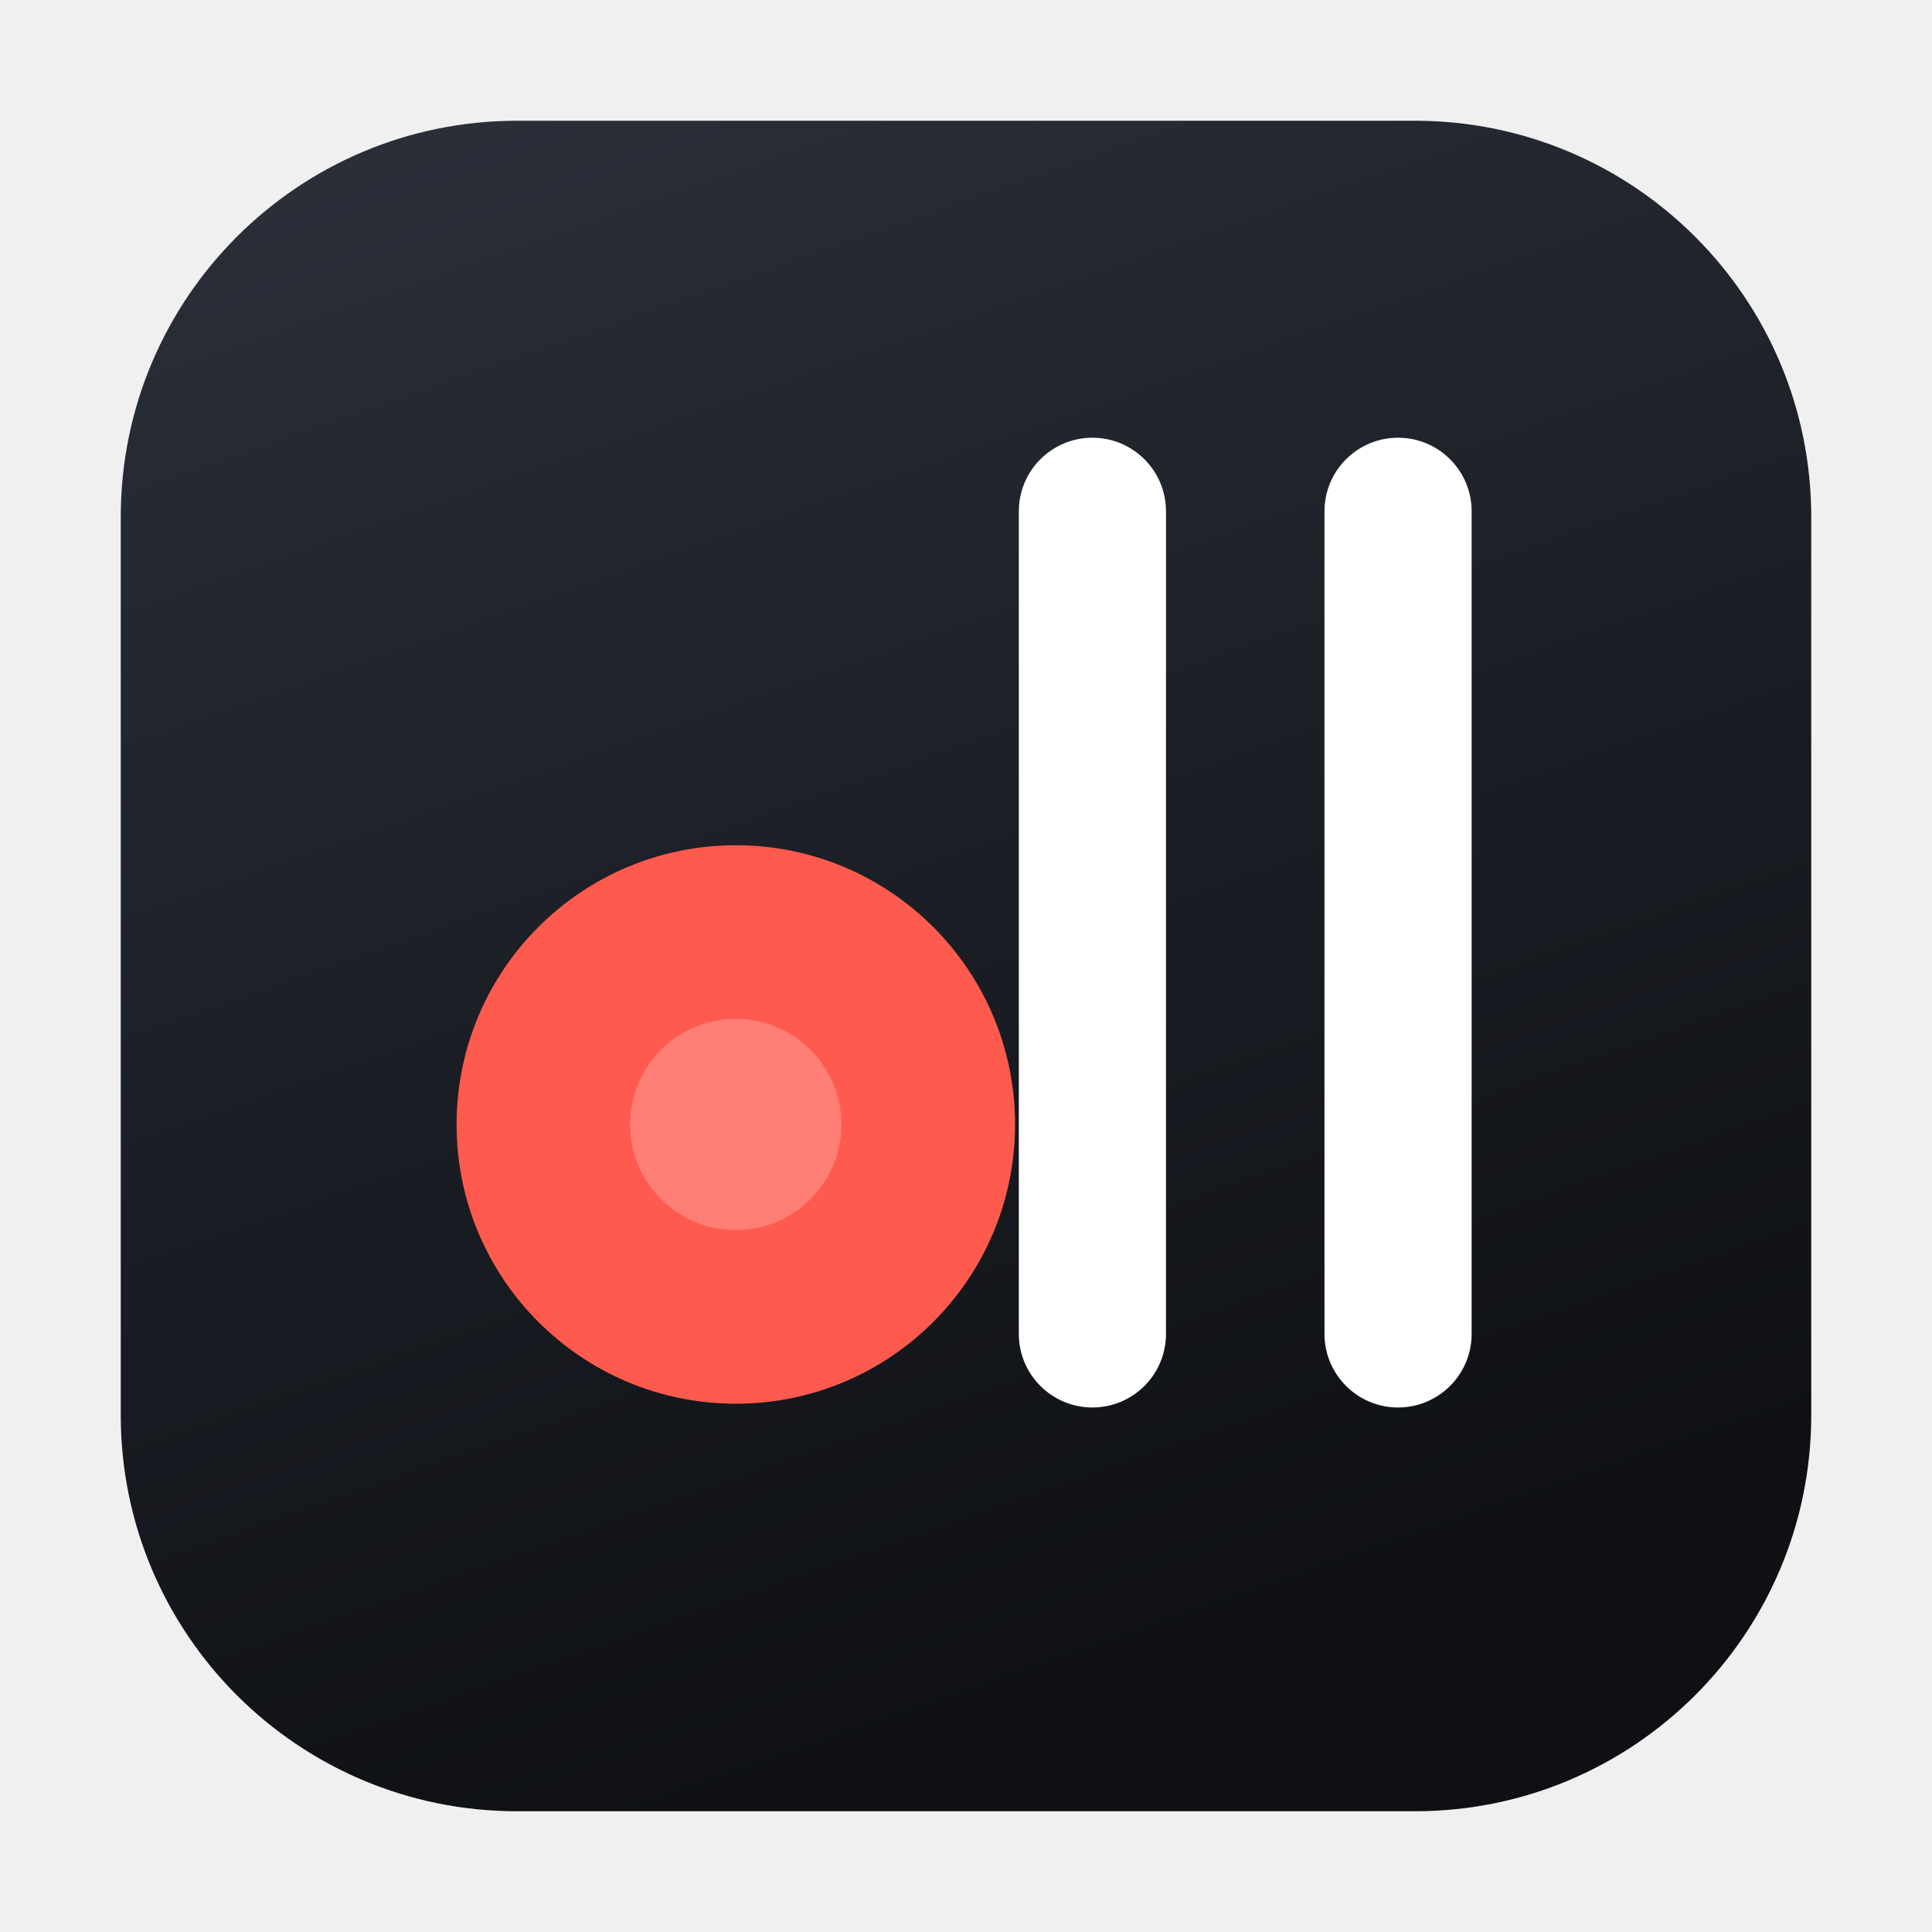
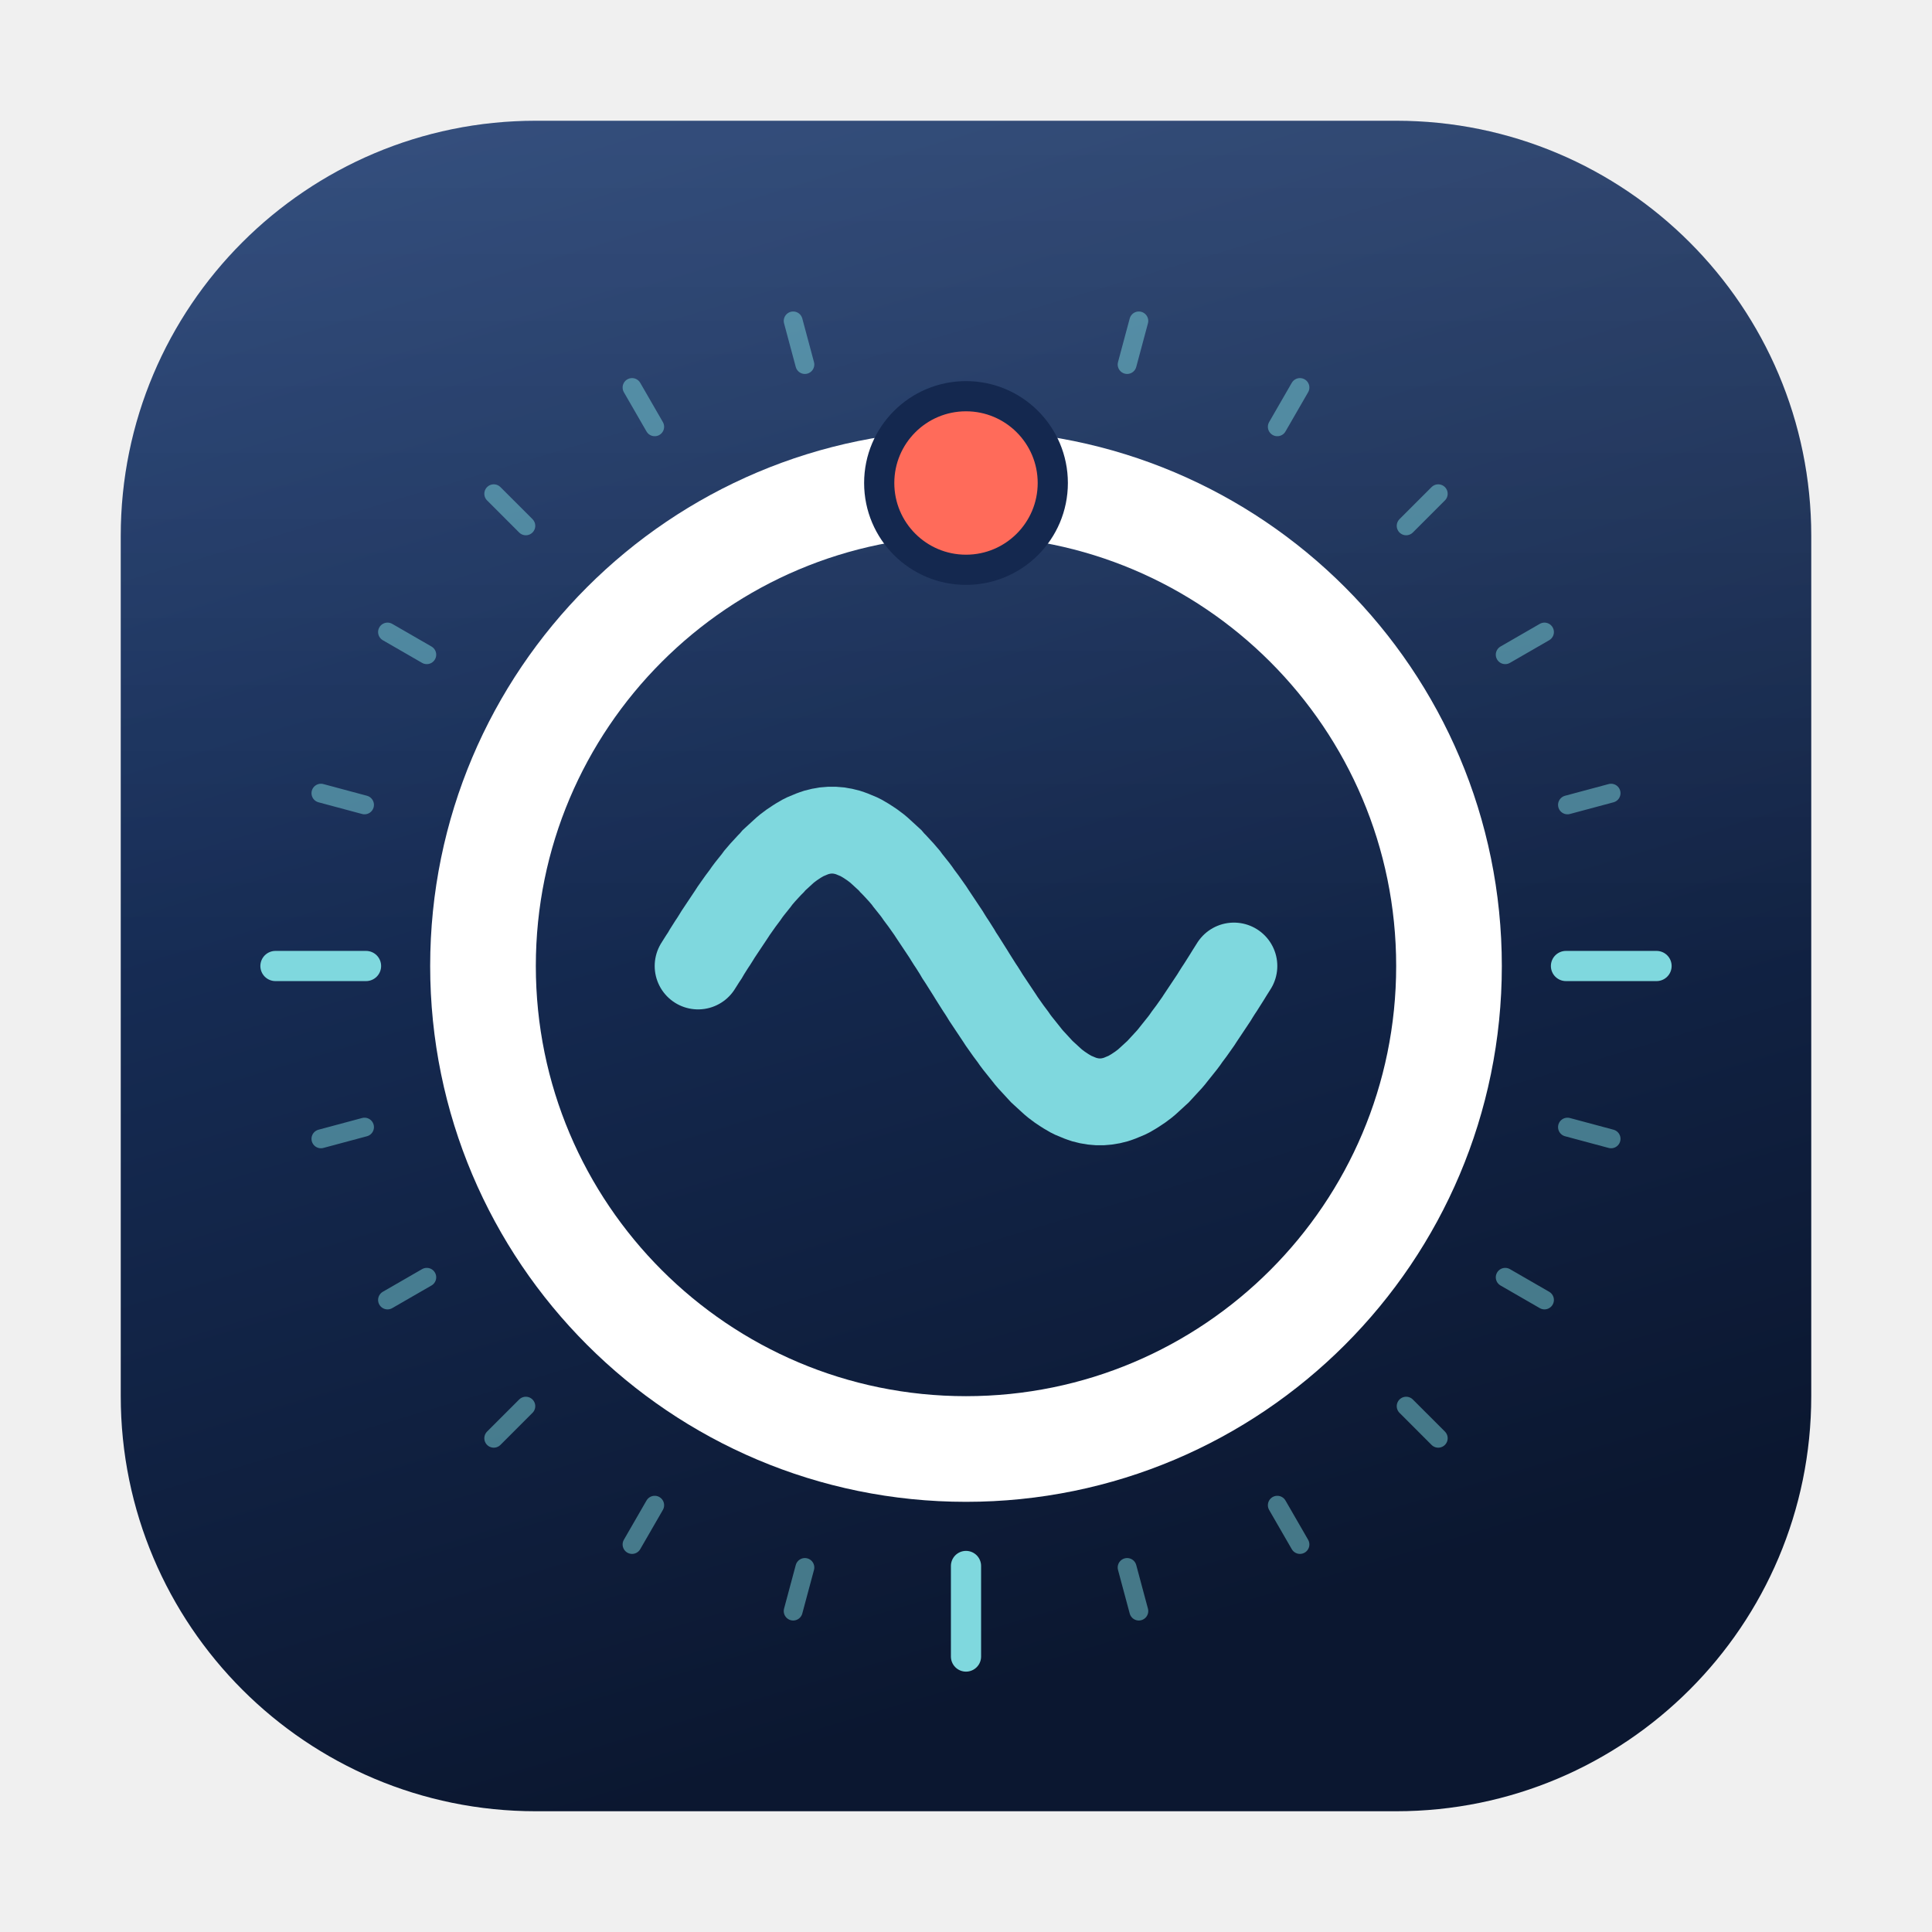
- <svg xmlns="http://www.w3.org/2000/svg" viewBox="0 0 1024 1024">
+ <svg xmlns="http://www.w3.org/2000/svg" viewBox="0 0 1024 1024" width="1024" height="1024">
  <defs>
-     <linearGradient id="bg" x1="0" y1="0" x2="0.35" y2="1">
-       <stop offset="0" stop-color="#2b303a" />
-       <stop offset="1" stop-color="#0e1014" />
+     <linearGradient id="gT" x1="0" y1="0" x2=".3" y2="1">
+       <stop offset="0" stop-color="#1f3d72" />
+       <stop offset="1" stop-color="#0b1730" />
+     </linearGradient>
+     <linearGradient id="hT" x1="0" y1="0" x2="0" y2="1">
+       <stop offset="0" stop-color="#fff" stop-opacity=".10" />
+       <stop offset=".5" stop-color="#fff" stop-opacity="0" />
    </linearGradient>
  </defs>
-   <rect x="64" y="64" width="896" height="896" rx="210" fill="url(#bg)" />
-   <circle cx="390" cy="596" r="148" fill="#ff5a4e" />
-   <rect x="540" y="232" width="78" height="514" rx="39" fill="#ffffff" />
-   <rect x="702" y="232" width="78" height="514" rx="39" fill="#ffffff" />
-   <circle cx="390" cy="596" r="56" fill="#ffffff" opacity="0.22" />
+   <rect x="64" y="64" width="896" height="896" rx="220" fill="url(#gT)" />
+   <rect x="64" y="64" width="896" height="896" rx="220" fill="url(#hT)" />
+   <line x1="597.4" y1="193.2" x2="603.6" y2="170.1" stroke="#7fd8de" stroke-opacity="0.5" stroke-width="10" stroke-linecap="round" />
+   <line x1="677.0" y1="226.2" x2="689.0" y2="205.4" stroke="#7fd8de" stroke-opacity="0.5" stroke-width="10" stroke-linecap="round" />
+   <line x1="745.3" y1="278.7" x2="762.3" y2="261.7" stroke="#7fd8de" stroke-opacity="0.5" stroke-width="10" stroke-linecap="round" />
+   <line x1="797.8" y1="347.0" x2="818.6" y2="335.0" stroke="#7fd8de" stroke-opacity="0.5" stroke-width="10" stroke-linecap="round" />
+   <line x1="830.8" y1="426.6" x2="853.9" y2="420.4" stroke="#7fd8de" stroke-opacity="0.5" stroke-width="10" stroke-linecap="round" />
+   <line x1="830.0" y1="512.0" x2="878.0" y2="512.0" stroke="#7fd8de" stroke-opacity="1" stroke-width="16" stroke-linecap="round" />
+   <line x1="830.8" y1="597.4" x2="853.9" y2="603.6" stroke="#7fd8de" stroke-opacity="0.5" stroke-width="10" stroke-linecap="round" />
+   <line x1="797.8" y1="677.0" x2="818.6" y2="689.0" stroke="#7fd8de" stroke-opacity="0.5" stroke-width="10" stroke-linecap="round" />
+   <line x1="745.3" y1="745.3" x2="762.3" y2="762.3" stroke="#7fd8de" stroke-opacity="0.5" stroke-width="10" stroke-linecap="round" />
+   <line x1="677.0" y1="797.8" x2="689.0" y2="818.6" stroke="#7fd8de" stroke-opacity="0.5" stroke-width="10" stroke-linecap="round" />
+   <line x1="597.4" y1="830.8" x2="603.6" y2="853.9" stroke="#7fd8de" stroke-opacity="0.5" stroke-width="10" stroke-linecap="round" />
+   <line x1="512.0" y1="830.0" x2="512.0" y2="878.0" stroke="#7fd8de" stroke-opacity="1" stroke-width="16" stroke-linecap="round" />
+   <line x1="426.6" y1="830.8" x2="420.4" y2="853.9" stroke="#7fd8de" stroke-opacity="0.5" stroke-width="10" stroke-linecap="round" />
+   <line x1="347.0" y1="797.8" x2="335.0" y2="818.6" stroke="#7fd8de" stroke-opacity="0.5" stroke-width="10" stroke-linecap="round" />
+   <line x1="278.7" y1="745.3" x2="261.7" y2="762.3" stroke="#7fd8de" stroke-opacity="0.5" stroke-width="10" stroke-linecap="round" />
+   <line x1="226.2" y1="677.0" x2="205.4" y2="689.0" stroke="#7fd8de" stroke-opacity="0.5" stroke-width="10" stroke-linecap="round" />
+   <line x1="193.2" y1="597.4" x2="170.1" y2="603.6" stroke="#7fd8de" stroke-opacity="0.5" stroke-width="10" stroke-linecap="round" />
+   <line x1="194.0" y1="512.0" x2="146.0" y2="512.0" stroke="#7fd8de" stroke-opacity="1" stroke-width="16" stroke-linecap="round" />
+   <line x1="193.2" y1="426.6" x2="170.1" y2="420.4" stroke="#7fd8de" stroke-opacity="0.5" stroke-width="10" stroke-linecap="round" />
+   <line x1="226.2" y1="347.0" x2="205.4" y2="335.0" stroke="#7fd8de" stroke-opacity="0.5" stroke-width="10" stroke-linecap="round" />
+   <line x1="278.7" y1="278.7" x2="261.7" y2="261.7" stroke="#7fd8de" stroke-opacity="0.5" stroke-width="10" stroke-linecap="round" />
+   <line x1="347.0" y1="226.2" x2="335.0" y2="205.4" stroke="#7fd8de" stroke-opacity="0.5" stroke-width="10" stroke-linecap="round" />
+   <line x1="426.6" y1="193.2" x2="420.4" y2="170.1" stroke="#7fd8de" stroke-opacity="0.5" stroke-width="10" stroke-linecap="round" />
+   <circle cx="512" cy="512" r="256" fill="none" stroke="#fff" stroke-width="56" />
+   <path d="M370.0,512.0 L371.2,510.1 L372.4,508.2 L373.6,506.4 L374.7,504.5 L375.9,502.6 L377.1,500.7 L378.3,498.9 L379.5,497.0 L380.6,495.2 L381.8,493.4 L383.0,491.6 L384.2,489.8 L385.4,488.0 L386.6,486.2 L387.8,484.4 L388.9,482.7 L390.1,481.0 L391.3,479.3 L392.5,477.6 L393.7,476.0 L394.9,474.4 L396.0,472.8 L397.2,471.2 L398.4,469.7 L399.6,468.2 L400.8,466.7 L401.9,465.2 L403.1,463.8 L404.3,462.4 L405.5,461.1 L406.7,459.8 L407.9,458.5 L409.1,457.3 L410.2,456.0 L411.4,454.9 L412.6,453.8 L413.8,452.7 L415.0,451.6 L416.1,450.6 L417.3,449.6 L418.5,448.7 L419.7,447.8 L420.9,447.0 L422.1,446.2 L423.2,445.5 L424.4,444.8 L425.6,444.1 L426.8,443.5 L428.0,443.0 L429.2,442.5 L430.4,442.0 L431.5,441.6 L432.7,441.2 L433.9,440.9 L435.1,440.6 L436.3,440.4 L437.4,440.2 L438.6,440.1 L439.8,440.0 L441.0,440.0 L442.2,440.0 L443.4,440.1 L444.6,440.2 L445.7,440.4 L446.9,440.6 L448.1,440.9 L449.3,441.2 L450.5,441.6 L451.6,442.0 L452.8,442.5 L454.0,443.0 L455.2,443.5 L456.4,444.1 L457.6,444.8 L458.8,445.5 L459.9,446.2 L461.1,447.0 L462.3,447.8 L463.5,448.7 L464.7,449.6 L465.9,450.6 L467.0,451.6 L468.2,452.7 L469.4,453.8 L470.6,454.9 L471.8,456.0 L472.9,457.3 L474.1,458.5 L475.3,459.8 L476.5,461.1 L477.7,462.4 L478.9,463.8 L480.1,465.2 L481.2,466.7 L482.4,468.2 L483.6,469.7 L484.8,471.2 L486.0,472.8 L487.1,474.4 L488.3,476.0 L489.5,477.6 L490.7,479.3 L491.9,481.0 L493.1,482.7 L494.2,484.4 L495.4,486.2 L496.6,488.0 L497.8,489.8 L499.0,491.6 L500.2,493.4 L501.4,495.2 L502.5,497.0 L503.7,498.9 L504.9,500.7 L506.1,502.6 L507.3,504.5 L508.4,506.4 L509.6,508.2 L510.8,510.1 L512.0,512.0 L513.2,513.9 L514.4,515.8 L515.5,517.6 L516.7,519.5 L517.9,521.4 L519.1,523.3 L520.3,525.1 L521.5,527.0 L522.6,528.8 L523.8,530.6 L525.0,532.4 L526.2,534.2 L527.4,536.0 L528.6,537.8 L529.8,539.6 L530.9,541.3 L532.1,543.0 L533.3,544.7 L534.5,546.4 L535.7,548.0 L536.9,549.6 L538.0,551.2 L539.2,552.8 L540.4,554.3 L541.6,555.8 L542.8,557.3 L544.0,558.8 L545.1,560.2 L546.3,561.6 L547.5,562.9 L548.7,564.2 L549.9,565.5 L551.0,566.7 L552.2,568.0 L553.4,569.1 L554.6,570.2 L555.8,571.3 L557.0,572.4 L558.1,573.4 L559.3,574.4 L560.5,575.3 L561.7,576.2 L562.9,577.0 L564.1,577.8 L565.2,578.5 L566.4,579.2 L567.6,579.9 L568.8,580.5 L570.0,581.0 L571.2,581.5 L572.4,582.0 L573.5,582.4 L574.7,582.8 L575.9,583.1 L577.1,583.4 L578.3,583.6 L579.5,583.8 L580.6,583.9 L581.8,584.0 L583.0,584.0 L584.2,584.0 L585.4,583.9 L586.5,583.8 L587.7,583.6 L588.9,583.4 L590.1,583.1 L591.3,582.8 L592.5,582.4 L593.6,582.0 L594.8,581.5 L596.0,581.0 L597.2,580.5 L598.4,579.9 L599.6,579.2 L600.8,578.5 L601.9,577.8 L603.1,577.0 L604.3,576.2 L605.5,575.3 L606.7,574.4 L607.9,573.4 L609.0,572.4 L610.2,571.3 L611.4,570.2 L612.6,569.1 L613.8,568.0 L615.0,566.7 L616.1,565.5 L617.3,564.2 L618.5,562.9 L619.7,561.6 L620.9,560.2 L622.0,558.8 L623.2,557.3 L624.4,555.8 L625.6,554.3 L626.8,552.8 L628.0,551.2 L629.1,549.6 L630.3,548.0 L631.5,546.4 L632.7,544.7 L633.9,543.0 L635.1,541.3 L636.2,539.6 L637.4,537.8 L638.6,536.0 L639.8,534.2 L641.0,532.4 L642.2,530.6 L643.4,528.8 L644.5,527.0 L645.7,525.1 L646.9,523.3 L648.1,521.4 L649.3,519.5 L650.5,517.6 L651.6,515.8 L652.8,513.9 L654.0,512.0" fill="none" stroke="#7fd8de" stroke-width="46" stroke-linecap="round" />
+   <circle cx="512" cy="256" r="46" fill="#ff6b5a" stroke="#14284f" stroke-width="16" />
</svg>
